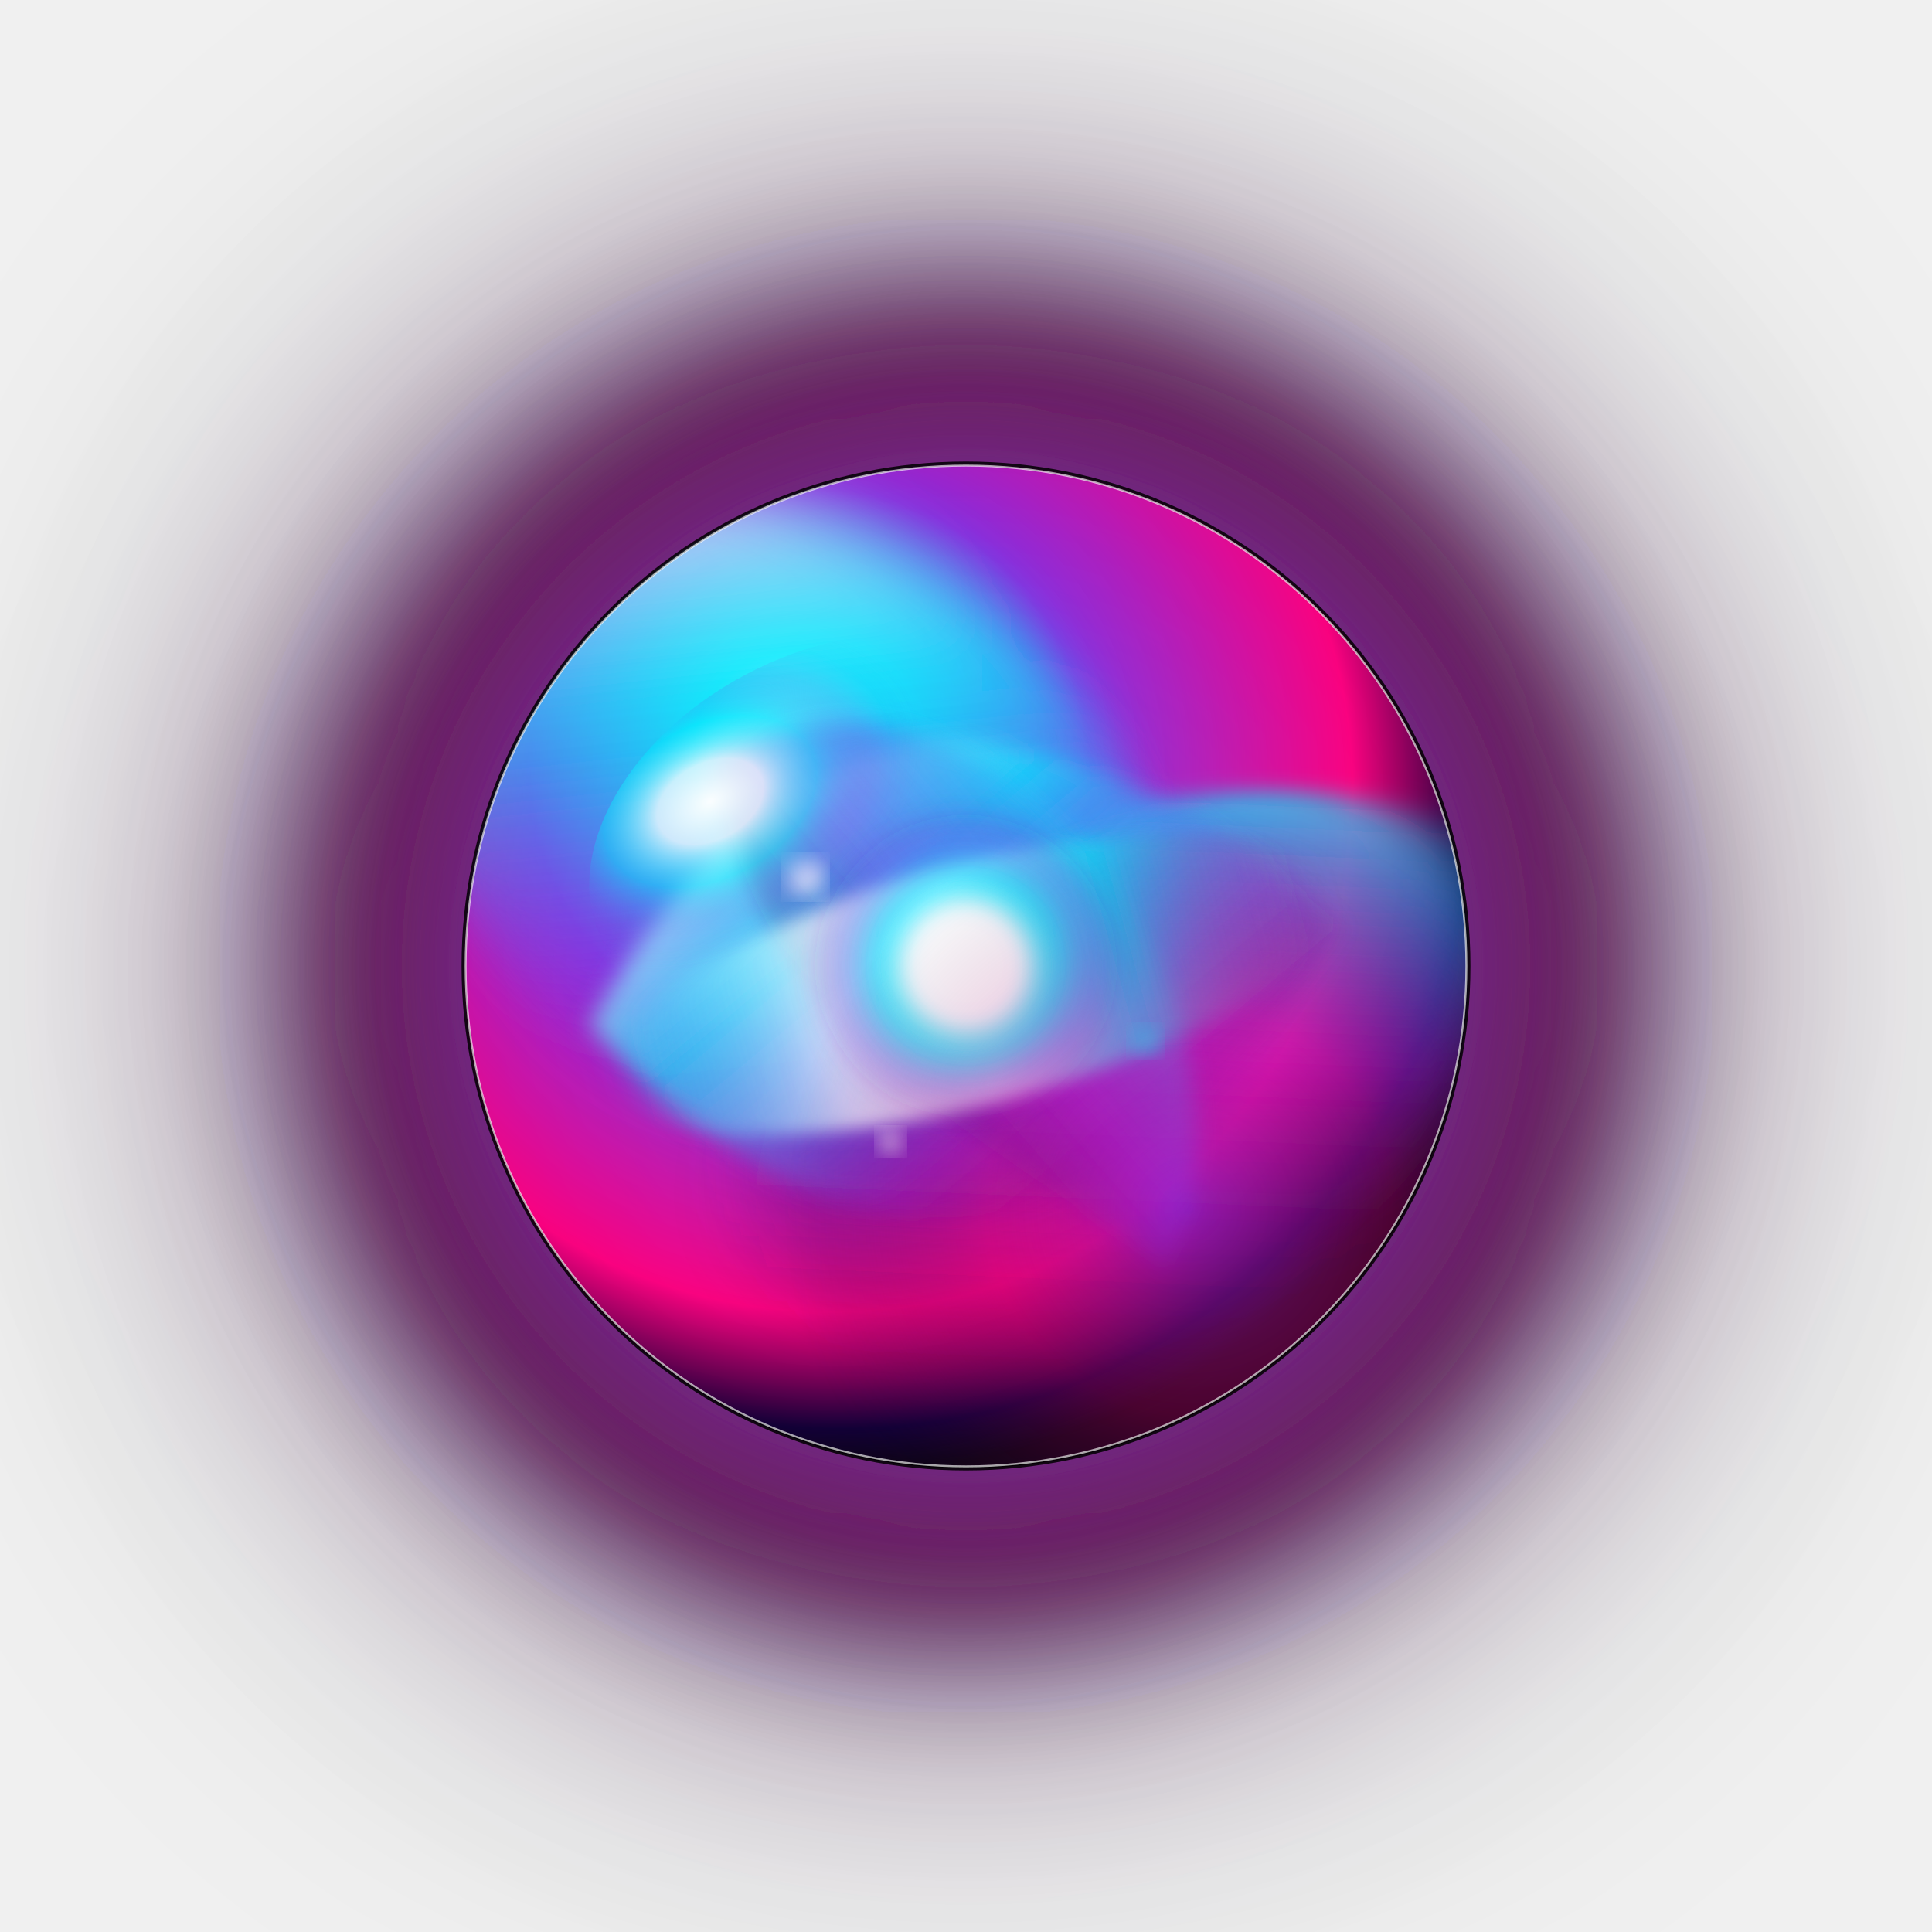
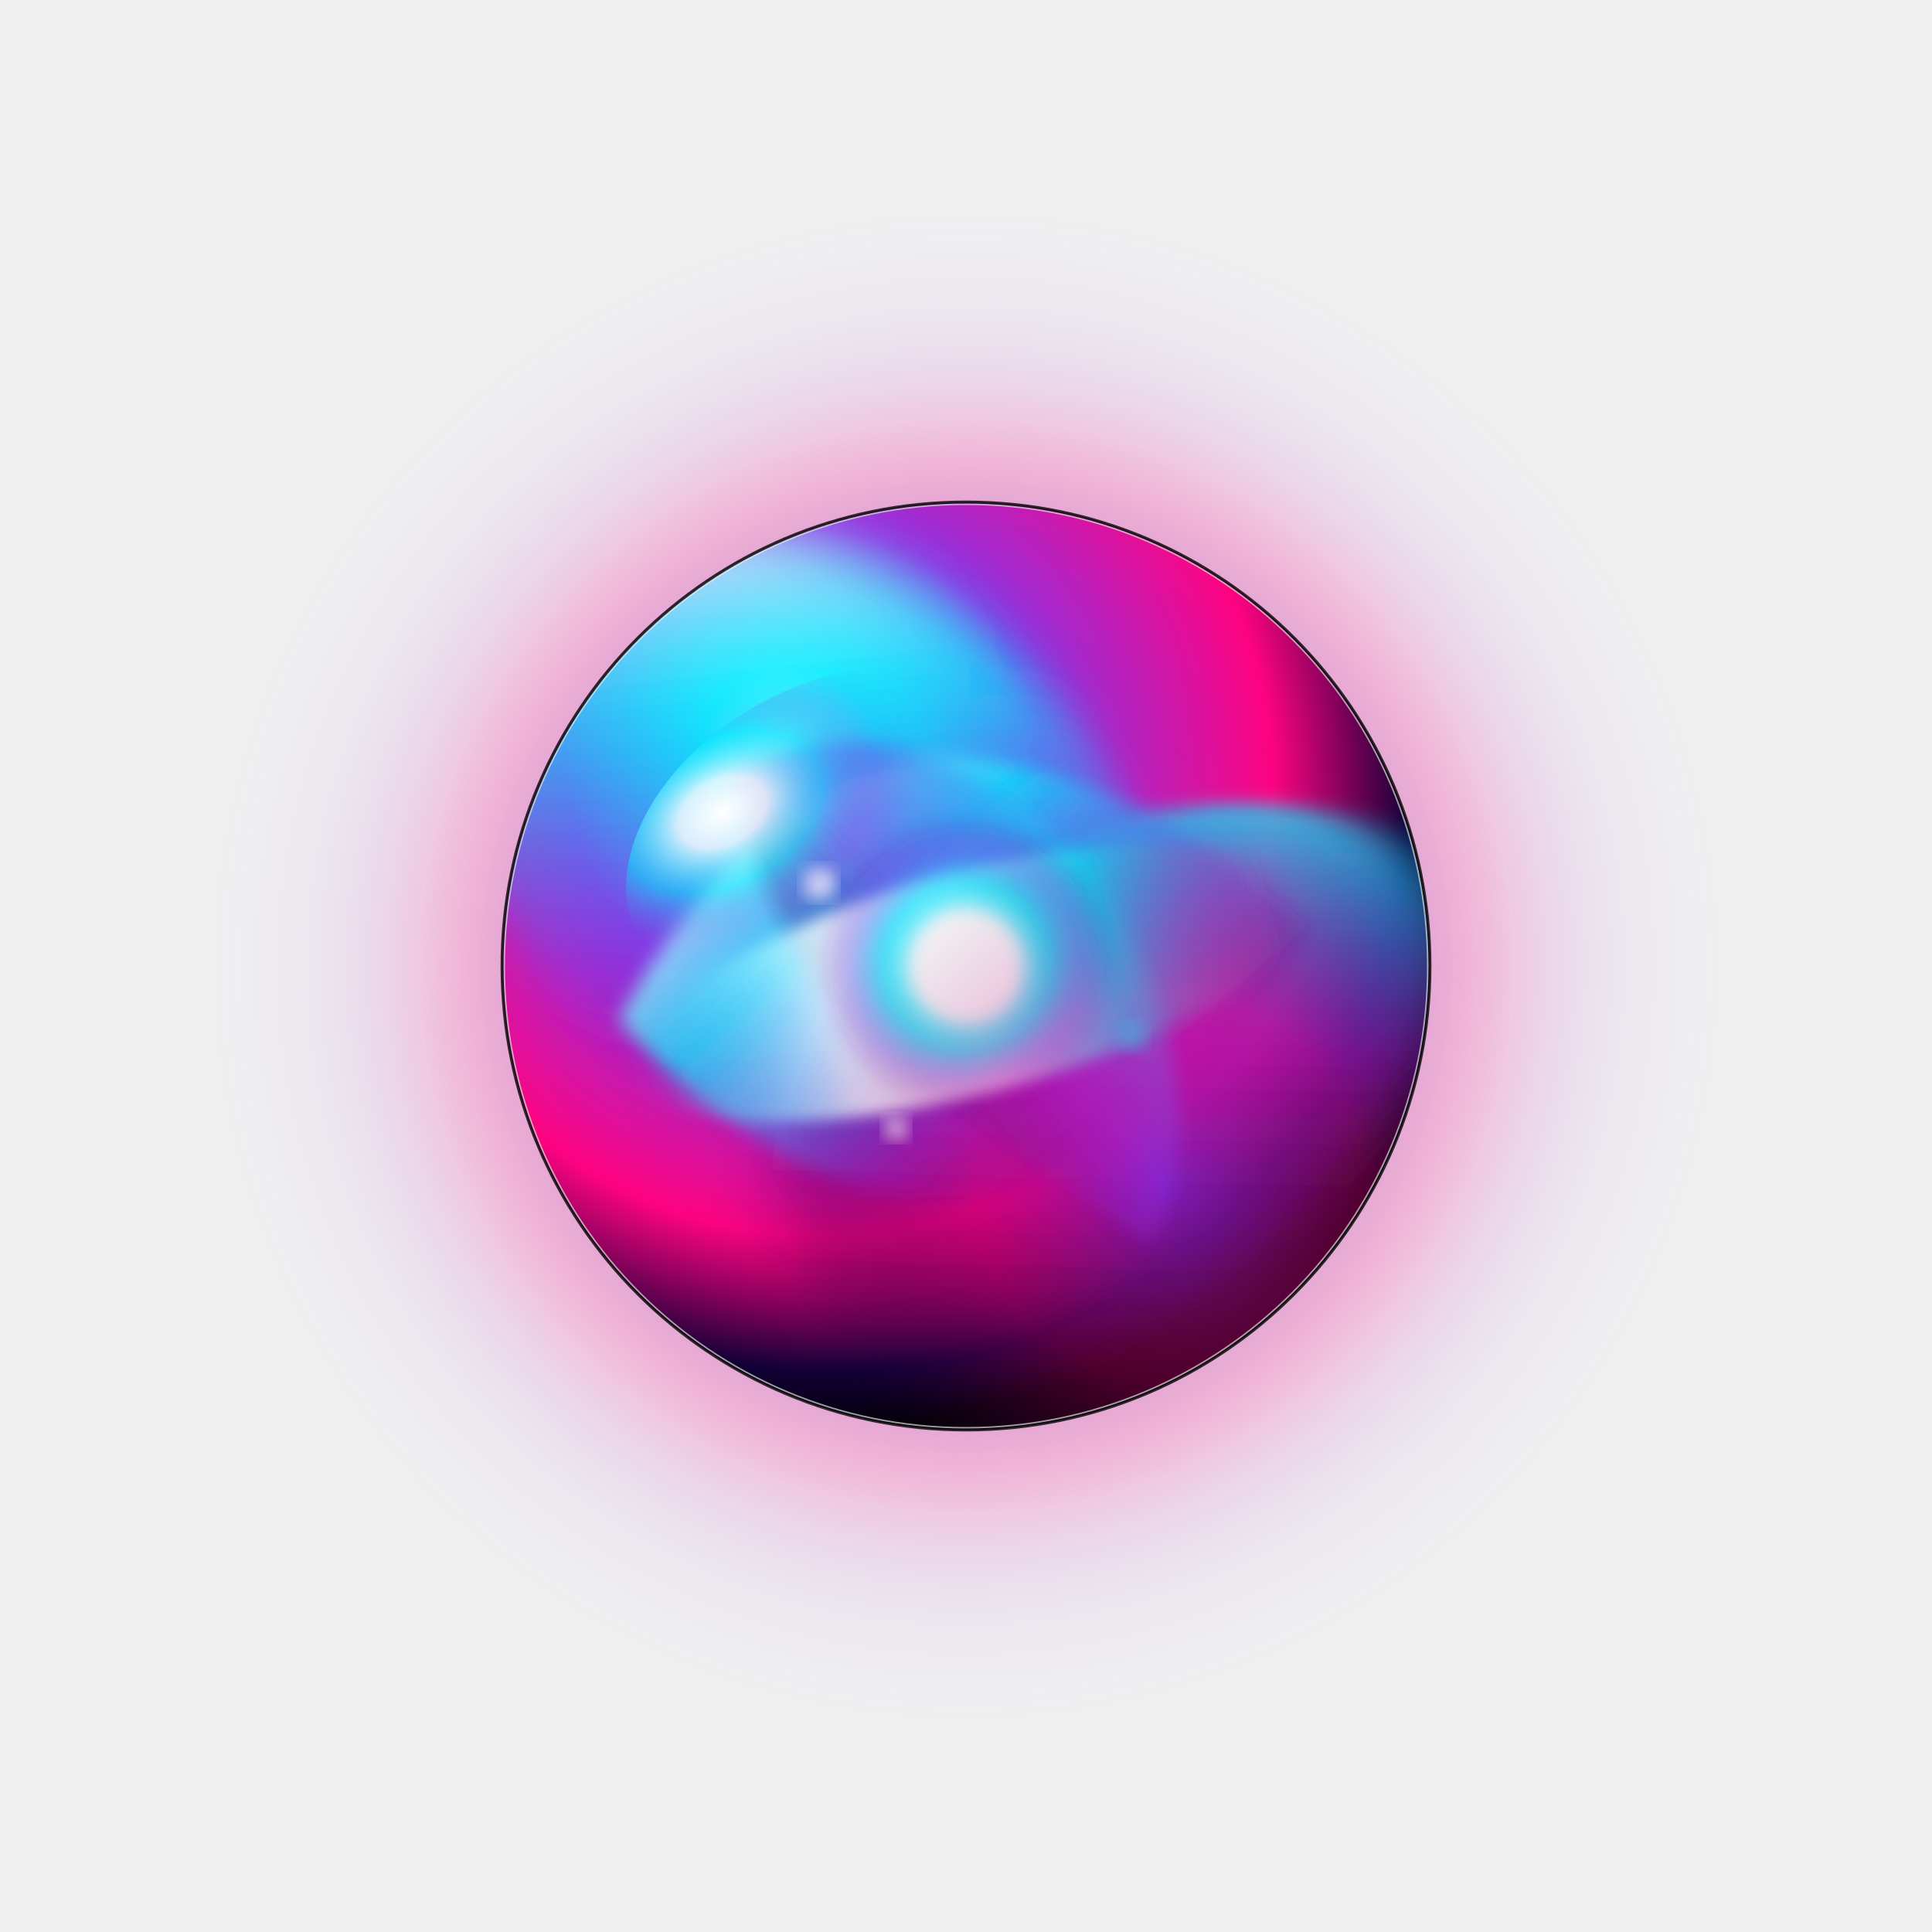
<svg xmlns="http://www.w3.org/2000/svg" width="1000" height="1000" viewBox="0 0 1000 1000">
  <defs>
-     <filter id="backdropGlow" x="-80%" y="-80%" width="260%" height="260%">
-       <feGaussianBlur stdDeviation="90" result="darkBlur" />
-     </filter>
-     <filter id="ultraAura" x="-60%" y="-60%" width="220%" height="220%">
-       <feGaussianBlur stdDeviation="70" result="blur1" />
-     </filter>
-     <filter id="softCorona" x="-40%" y="-40%" width="180%" height="180%">
-       <feGaussianBlur stdDeviation="38" result="blur2" />
-     </filter>
-     <filter id="intenseGlow" x="-30%" y="-30%" width="160%" height="160%">
-       <feGaussianBlur stdDeviation="18" result="blur3" />
-     </filter>
    <filter id="vortexDeepBlur" x="-30%" y="-30%" width="160%" height="160%">
-       <feGaussianBlur stdDeviation="14" result="blurDeep" />
+       <feGaussianBlur stdDeviation="12" result="blurDeep" />
    </filter>
    <filter id="vortexSharpBlur" x="-20%" y="-20%" width="140%" height="140%">
-       <feGaussianBlur stdDeviation="6" result="blurSharp" />
+       <feGaussianBlur stdDeviation="5" result="blurSharp" />
    </filter>
    <clipPath id="coreClip">
-       <circle cx="500" cy="500" r="260" />
+       <circle cx="500" cy="500" r="240" />
    </clipPath>
-     <radialGradient id="backdropOcclusion" cx="50%" cy="50%" r="50%">
-       <stop offset="0%" stop-color="#010006" stop-opacity="0.94" />
-       <stop offset="28%" stop-color="#03010f" stop-opacity="0.84" />
-       <stop offset="55%" stop-color="#070318" stop-opacity="0.55" />
-       <stop offset="78%" stop-color="#0c0722" stop-opacity="0.22" />
-       <stop offset="100%" stop-color="#000000" stop-opacity="0.0" />
-     </radialGradient>
    <radialGradient id="outerRadiance" cx="50%" cy="50%" r="50%">
-       <stop offset="0%" stop-color="#8a2be2" stop-opacity="0.95" />
-       <stop offset="25%" stop-color="#00f0ff" stop-opacity="0.65" />
-       <stop offset="55%" stop-color="#ff007f" stop-opacity="0.30" />
-       <stop offset="85%" stop-color="#8a2be2" stop-opacity="0.08" />
-       <stop offset="100%" stop-color="#120036" stop-opacity="0.0" />
+       <stop offset="0%" stop-color="#8a2be2" stop-opacity="0.80" />
+       <stop offset="35%" stop-color="#00f0ff" stop-opacity="0.45" />
+       <stop offset="65%" stop-color="#ff007f" stop-opacity="0.18" />
+       <stop offset="88%" stop-color="#8a2be2" stop-opacity="0.03" />
+       <stop offset="100%" stop-color="#8a2be2" stop-opacity="0.0" />
    </radialGradient>
    <radialGradient id="coronalHalo" cx="50%" cy="50%" r="50%">
      <stop offset="0%" stop-color="#ffffff" stop-opacity="0.85" />
-       <stop offset="35%" stop-color="#00f0ff" stop-opacity="0.70" />
-       <stop offset="70%" stop-color="#8a2be2" stop-opacity="0.35" />
+       <stop offset="30%" stop-color="#00f0ff" stop-opacity="0.65" />
+       <stop offset="65%" stop-color="#8a2be2" stop-opacity="0.25" />
+       <stop offset="90%" stop-color="#ff007f" stop-opacity="0.04" />
      <stop offset="100%" stop-color="#ff007f" stop-opacity="0.0" />
    </radialGradient>
-     <radialGradient id="orbVolumetric" cx="38%" cy="34%" r="66%" fx="32%" fy="28%">
-       <stop offset="0%" stop-color="#ffffff" stop-opacity="0.95" />
-       <stop offset="15%" stop-color="#00f0ff" stop-opacity="0.90" />
-       <stop offset="42%" stop-color="#8a2be2" stop-opacity="0.92" />
-       <stop offset="78%" stop-color="#ff007f" stop-opacity="0.96" />
-       <stop offset="94%" stop-color="#120036" stop-opacity="1.0" />
-       <stop offset="100%" stop-color="#020008" stop-opacity="0.90" />
+     <radialGradient id="orbVolumetric" cx="36%" cy="32%" r="68%" fx="30%" fy="26%">
+       <stop offset="0%" stop-color="#ffffff" stop-opacity="1.0" />
+       <stop offset="14%" stop-color="#00f0ff" stop-opacity="0.95" />
+       <stop offset="38%" stop-color="#8a2be2" stop-opacity="0.94" />
+       <stop offset="72%" stop-color="#ff007f" stop-opacity="0.98" />
+       <stop offset="92%" stop-color="#120036" stop-opacity="1.0" />
+       <stop offset="100%" stop-color="#020008" stop-opacity="1.0" />
    </radialGradient>
    <linearGradient id="ringGrad1" x1="10%" y1="20%" x2="90%" y2="80%">
-       <stop offset="0%" stop-color="#ffffff" stop-opacity="0.90" />
-       <stop offset="30%" stop-color="#00f0ff" stop-opacity="0.75" />
-       <stop offset="70%" stop-color="#8a2be2" stop-opacity="0.40" />
+       <stop offset="0%" stop-color="#ffffff" stop-opacity="0.95" />
+       <stop offset="28%" stop-color="#00f0ff" stop-opacity="0.80" />
+       <stop offset="68%" stop-color="#8a2be2" stop-opacity="0.45" />
      <stop offset="100%" stop-color="#120036" stop-opacity="0.0" />
    </linearGradient>
    <linearGradient id="ringGrad2" x1="85%" y1="15%" x2="15%" y2="85%">
-       <stop offset="0%" stop-color="#00f0ff" stop-opacity="0.85" />
-       <stop offset="45%" stop-color="#8a2be2" stop-opacity="0.65" />
-       <stop offset="85%" stop-color="#120036" stop-opacity="0.20" />
+       <stop offset="0%" stop-color="#00f0ff" stop-opacity="0.90" />
+       <stop offset="45%" stop-color="#8a2be2" stop-opacity="0.70" />
+       <stop offset="85%" stop-color="#120036" stop-opacity="0.25" />
      <stop offset="100%" stop-color="#120036" stop-opacity="0.0" />
    </linearGradient>
    <radialGradient id="vortexEye" cx="50%" cy="50%" r="50%">
      <stop offset="0%" stop-color="#ffffff" stop-opacity="1.0" />
-       <stop offset="25%" stop-color="#ffffff" stop-opacity="0.95" />
-       <stop offset="55%" stop-color="#00f0ff" stop-opacity="0.75" />
-       <stop offset="85%" stop-color="#8a2be2" stop-opacity="0.25" />
+       <stop offset="25%" stop-color="#ffffff" stop-opacity="0.98" />
+       <stop offset="55%" stop-color="#00f0ff" stop-opacity="0.80" />
+       <stop offset="85%" stop-color="#8a2be2" stop-opacity="0.30" />
      <stop offset="100%" stop-color="#120036" stop-opacity="0.0" />
    </radialGradient>
    <linearGradient id="causticRibbon" x1="0%" y1="50%" x2="100%" y2="50%">
      <stop offset="0%" stop-color="#00f0ff" stop-opacity="0.0" />
-       <stop offset="30%" stop-color="#ffffff" stop-opacity="0.85" />
-       <stop offset="50%" stop-color="#ffffff" stop-opacity="0.95" />
-       <stop offset="70%" stop-color="#00f0ff" stop-opacity="0.75" />
+       <stop offset="30%" stop-color="#ffffff" stop-opacity="0.90" />
+       <stop offset="50%" stop-color="#ffffff" stop-opacity="1.0" />
+       <stop offset="70%" stop-color="#00f0ff" stop-opacity="0.80" />
      <stop offset="100%" stop-color="#ff007f" stop-opacity="0.0" />
    </linearGradient>
-     <radialGradient id="specularGleam" cx="32%" cy="28%" r="45%">
-       <stop offset="0%" stop-color="#ffffff" stop-opacity="0.98" />
-       <stop offset="25%" stop-color="#ffffff" stop-opacity="0.75" />
-       <stop offset="50%" stop-color="#00f0ff" stop-opacity="0.40" />
-       <stop offset="80%" stop-color="#8a2be2" stop-opacity="0.08" />
+     <radialGradient id="specularGleam" cx="30%" cy="26%" r="48%">
+       <stop offset="0%" stop-color="#ffffff" stop-opacity="1.0" />
+       <stop offset="22%" stop-color="#ffffff" stop-opacity="0.80" />
+       <stop offset="50%" stop-color="#00f0ff" stop-opacity="0.45" />
+       <stop offset="80%" stop-color="#8a2be2" stop-opacity="0.10" />
      <stop offset="100%" stop-color="#8a2be2" stop-opacity="0.0" />
    </radialGradient>
-     <radialGradient id="subsurfaceBounce" cx="72%" cy="74%" r="40%">
-       <stop offset="0%" stop-color="#8a2be2" stop-opacity="0.55" />
-       <stop offset="50%" stop-color="#ff007f" stop-opacity="0.25" />
+     <radialGradient id="subsurfaceBounce" cx="72%" cy="74%" r="42%">
+       <stop offset="0%" stop-color="#8a2be2" stop-opacity="0.65" />
+       <stop offset="50%" stop-color="#ff007f" stop-opacity="0.30" />
      <stop offset="100%" stop-color="#120036" stop-opacity="0.0" />
    </radialGradient>
  </defs>
-   <circle cx="500" cy="500" r="475" fill="url(#backdropOcclusion)" filter="url(#backdropGlow)" opacity="0.95" />
-   <circle cx="500" cy="500" r="343" fill="#010006" filter="url(#softCorona)" opacity="0.80" />
-   <circle cx="500" cy="500" r="440" fill="url(#outerRadiance)" filter="url(#ultraAura)" />
-   <circle cx="500" cy="500" r="374" fill="url(#outerRadiance)" filter="url(#softCorona)" opacity="0.95" />
-   <circle cx="500" cy="500" r="350" fill="url(#coronalHalo)" filter="url(#intenseGlow)" />
-   <circle cx="500" cy="500" r="260" fill="url(#orbVolumetric)" />
+   <circle cx="500" cy="500" r="400" fill="url(#outerRadiance)" />
+   <circle cx="500" cy="500" r="310" fill="url(#coronalHalo)" />
+   <circle cx="500" cy="500" r="240" fill="url(#orbVolumetric)" />
  <g clip-path="url(#coreClip)">
-     <ellipse cx="409" cy="427" rx="228" ry="150" fill="url(#ringGrad1)" filter="url(#vortexDeepBlur)" transform="rotate(35 409 427)" opacity="0.85" />
-     <ellipse cx="583" cy="562" rx="208" ry="130" fill="url(#ringGrad2)" filter="url(#vortexDeepBlur)" transform="rotate(-30 583 562)" opacity="0.80" />
-     <path d="M 305 531 C 422 318, 565 370, 695 480 C 578 656, 448 682, 305 531 Z" fill="url(#ringGrad1)" filter="url(#vortexSharpBlur)" opacity="0.80" />
-     <path d="M 370 396 C 505 305, 669 520, 604 656 C 474 565, 396 531, 370 396 Z" fill="url(#ringGrad2)" filter="url(#vortexSharpBlur)" opacity="0.75" />
-     <ellipse cx="500" cy="510" rx="192" ry="62" fill="url(#causticRibbon)" filter="url(#vortexSharpBlur)" transform="rotate(-15 500 500)" opacity="0.85" />
-     <circle cx="500" cy="500" r="83" fill="url(#vortexEye)" filter="url(#vortexSharpBlur)" opacity="0.95" />
-     <circle cx="500" cy="500" r="31" fill="#ffffff" filter="url(#vortexSharpBlur)" opacity="0.92" />
-     <circle cx="417" cy="454" r="9" fill="#ffffff" filter="url(#vortexSharpBlur)" opacity="0.85" />
-     <circle cx="593" cy="539" r="7" fill="#00f0ff" filter="url(#vortexSharpBlur)" opacity="0.90" />
-     <circle cx="461" cy="591" r="6" fill="#ffffff" filter="url(#vortexSharpBlur)" opacity="0.85" />
+     <ellipse cx="416" cy="432" rx="211" ry="139" fill="url(#ringGrad1)" filter="url(#vortexDeepBlur)" transform="rotate(35 416 432)" opacity="0.88" />
+     <ellipse cx="576" cy="557" rx="192" ry="120" fill="url(#ringGrad2)" filter="url(#vortexDeepBlur)" transform="rotate(-30 576 557)" opacity="0.82" />
+     <path d="M 320 528 C 428 332, 560 380, 680 481 C 572 644, 452 668, 320 528 Z" fill="url(#ringGrad1)" filter="url(#vortexSharpBlur)" opacity="0.85" />
+     <path d="M 380 404 C 504 320, 656 519, 596 644 C 476 560, 404 528, 380 404 Z" fill="url(#ringGrad2)" filter="url(#vortexSharpBlur)" opacity="0.80" />
+     <ellipse cx="500" cy="509" rx="177" ry="57" fill="url(#causticRibbon)" filter="url(#vortexSharpBlur)" transform="rotate(-15 500 500)" opacity="0.90" />
+     <circle cx="500" cy="500" r="76" fill="url(#vortexEye)" filter="url(#vortexSharpBlur)" opacity="0.98" />
+     <circle cx="500" cy="500" r="28" fill="#ffffff" filter="url(#vortexSharpBlur)" opacity="0.96" />
+     <circle cx="424" cy="457" r="8" fill="#ffffff" filter="url(#vortexSharpBlur)" opacity="0.90" />
+     <circle cx="586" cy="536" r="7" fill="#00f0ff" filter="url(#vortexSharpBlur)" opacity="0.92" />
+     <circle cx="464" cy="584" r="6" fill="#ffffff" filter="url(#vortexSharpBlur)" opacity="0.90" />
  </g>
-   <circle cx="500" cy="500" r="260" fill="url(#subsurfaceBounce)" />
-   <ellipse cx="427" cy="427" rx="130" ry="88" fill="url(#specularGleam)" transform="rotate(-28 427 427)" />
-   <circle cx="500" cy="500" r="260" fill="none" stroke="#000000" stroke-width="2.2" opacity="0.85" />
-   <circle cx="500" cy="500" r="259" fill="none" stroke="#ffffff" stroke-width="1.0" opacity="0.65" />
+   <circle cx="500" cy="500" r="240" fill="url(#subsurfaceBounce)" />
+   <ellipse cx="432" cy="432" rx="115" ry="78" fill="url(#specularGleam)" transform="rotate(-28 432 432)" />
+   <circle cx="500" cy="500" r="240" fill="none" stroke="#000000" stroke-width="1.8" opacity="0.80" />
+   <circle cx="500" cy="500" r="239" fill="none" stroke="#ffffff" stroke-width="0.8" opacity="0.60" />
</svg>
